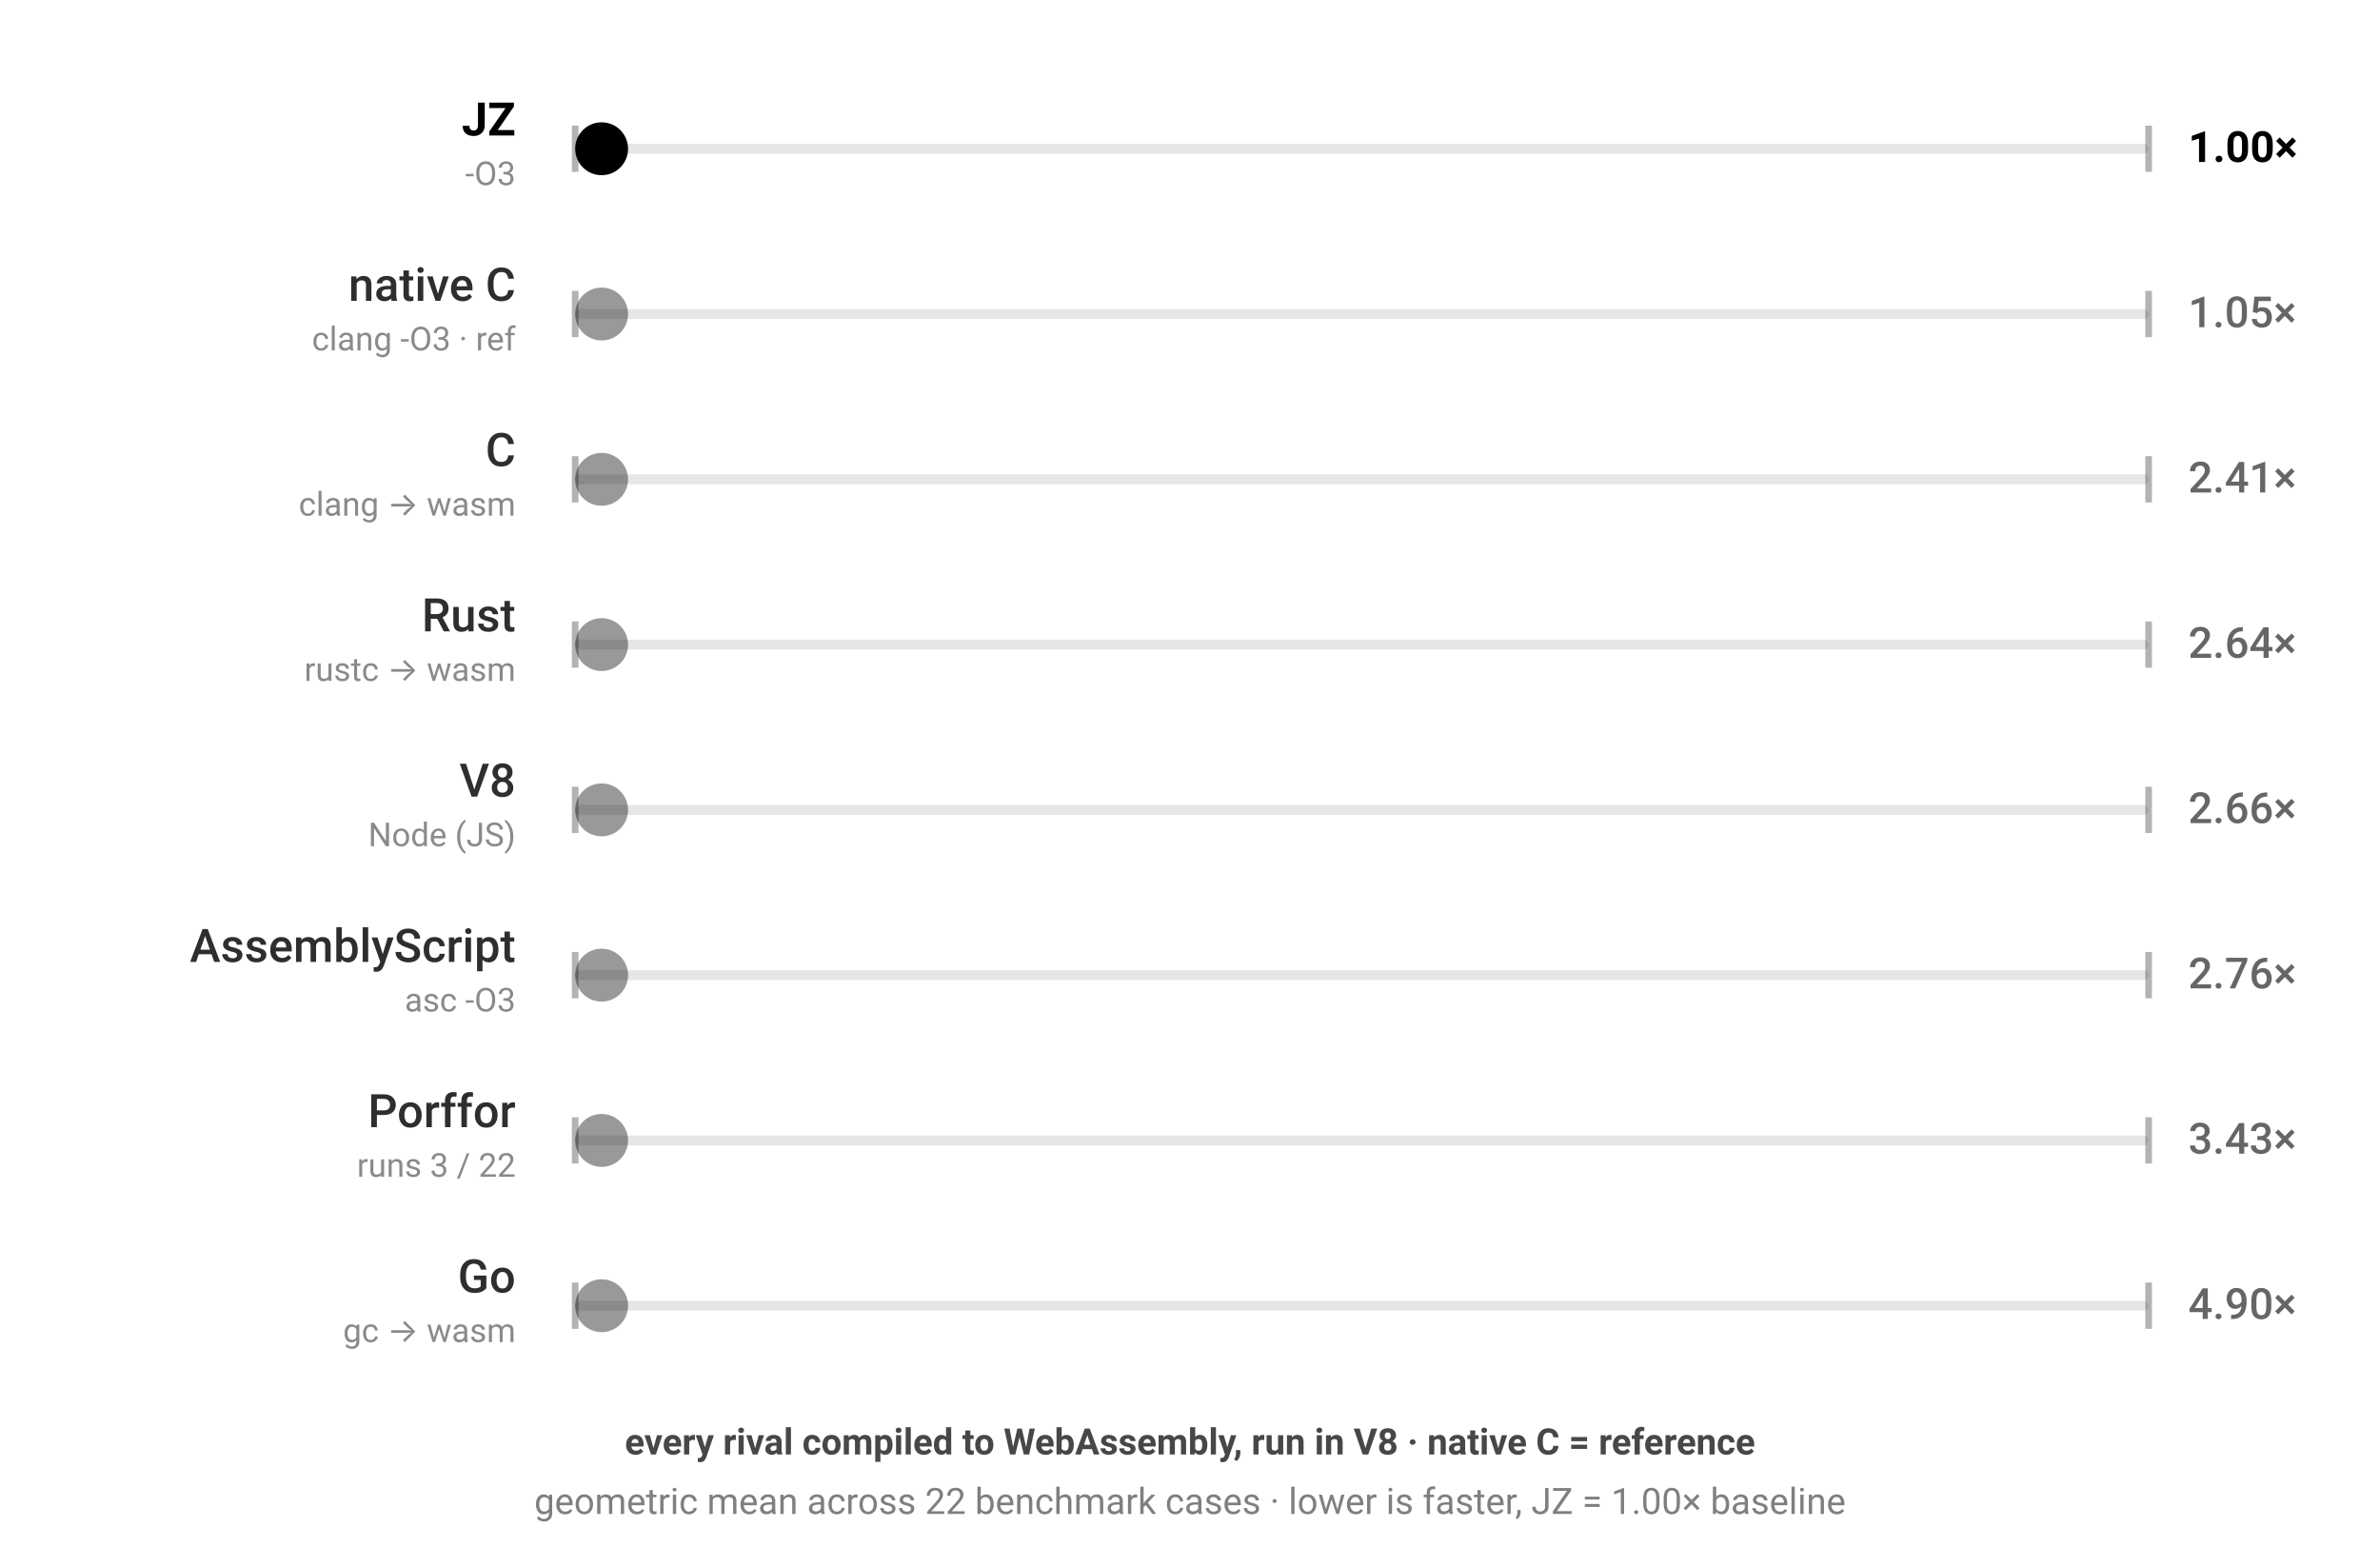
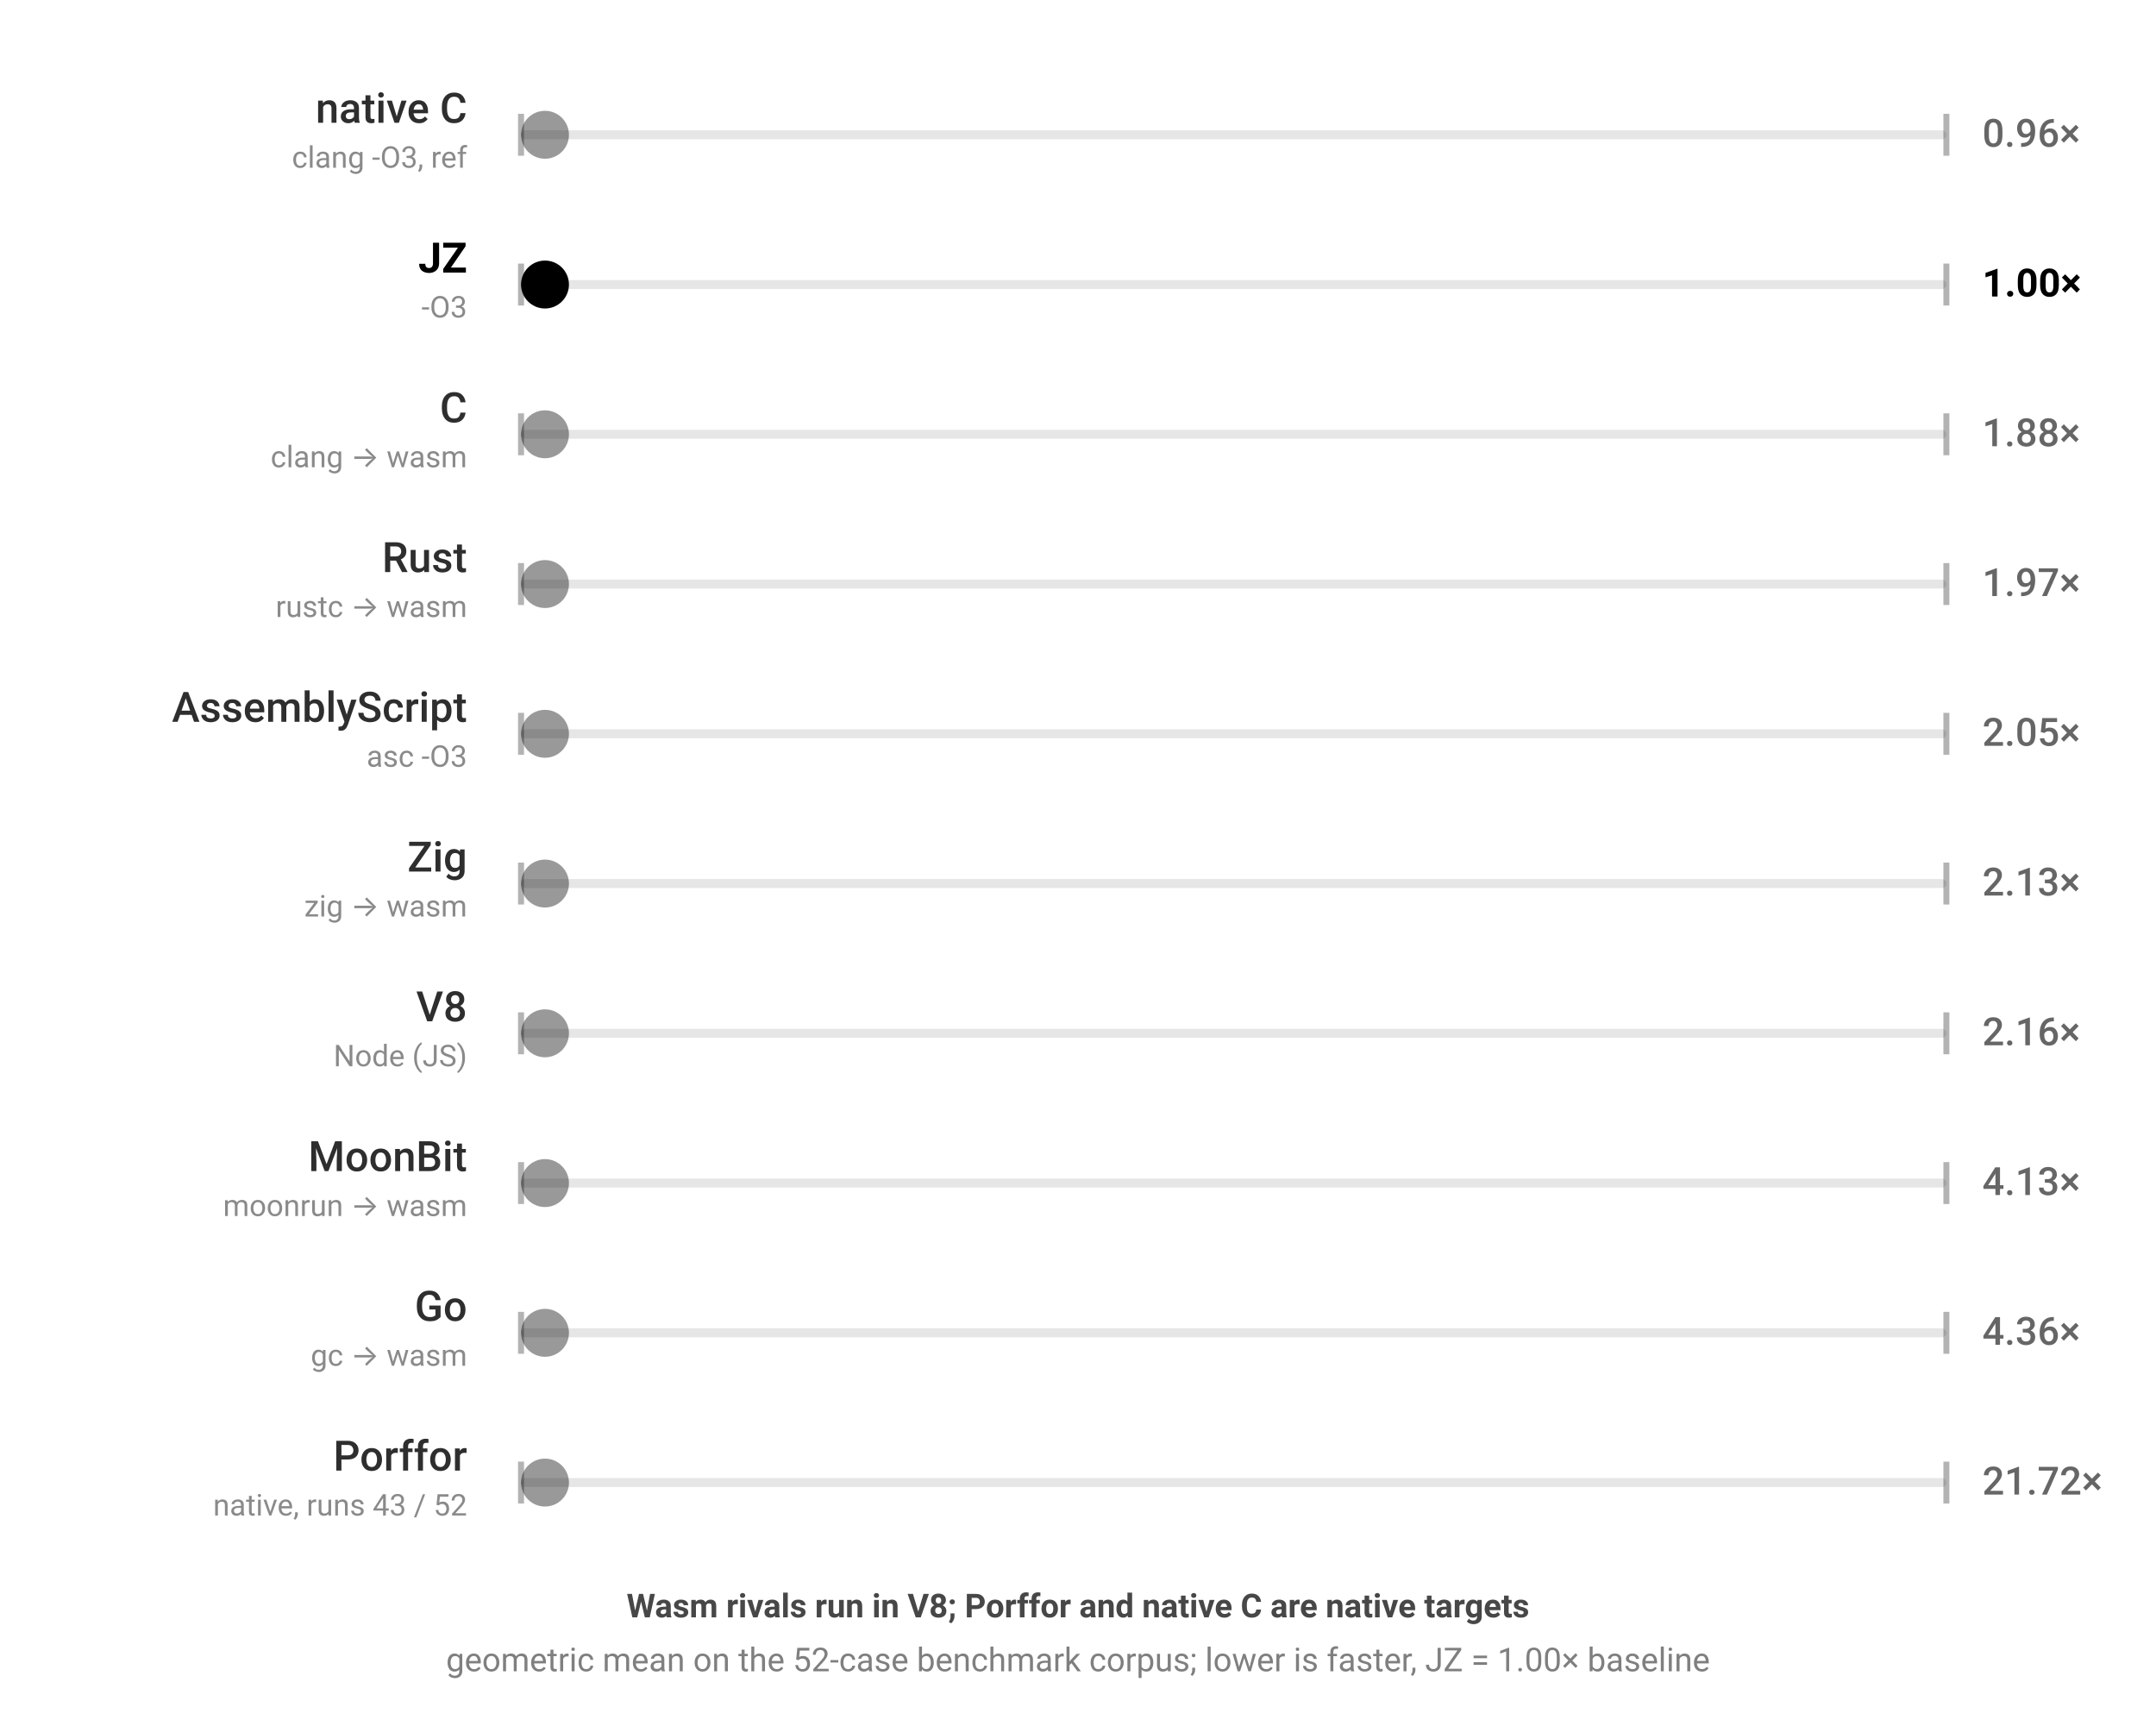
- <svg xmlns="http://www.w3.org/2000/svg" viewBox="0 0 720 474" width="720" height="474" style="color-scheme:light dark" role="img" aria-label="JZ benchmark — every rival compiled to WebAssembly, run in V8 · native C = reference; geometric mean across 22 benchmark cases · lower is faster, JZ = 1.00× baseline; each ball's speed is proportional to that engine's geometric-mean runtime across the corpus">
+ <svg xmlns="http://www.w3.org/2000/svg" viewBox="0 0 720 574" width="720" height="574" style="color-scheme:light dark" role="img" aria-label="JZ benchmark: Wasm rivals run in V8; Porffor and native C are native targets; geometric mean on the 52-case benchmark corpus; lower is faster, JZ = 1.00× baseline; each ball's speed is proportional to that engine's geometric-mean runtime across the corpus">
  <g font-family="-apple-system,BlinkMacSystemFont,'Segoe UI',Roboto,sans-serif">
    <rect x="174" y="43.5" width="476" height="3" rx="1.5" fill="currentColor" fill-opacity="0.1" />
    <line x1="174" y1="38" x2="174" y2="52" stroke="currentColor" stroke-opacity="0.3" stroke-width="2" />
    <line x1="650" y1="38" x2="650" y2="52" stroke="currentColor" stroke-opacity="0.3" stroke-width="2" />
-     <text x="156" y="41" text-anchor="end" font-size="14" font-weight="700" fill="currentColor" fill-opacity="1">JZ</text>
-     <text x="156" y="56" text-anchor="end" font-size="10" fill="currentColor" fill-opacity="0.46">-O3</text>
-     <text x="662" y="49" font-size="13" font-weight="700" fill="currentColor" fill-opacity="1">1.00×</text>
-     <circle cx="182.0" cy="45" r="8" fill="currentColor" fill-opacity="1">
-       <animate attributeName="cx" dur="1.6s" repeatCount="indefinite" calcMode="linear" keyTimes="0;0.5;1" values="182.0;642.0;182.0" begin="-0.00s" />
+     <text x="156" y="41" text-anchor="end" font-size="14" font-weight="500" fill="currentColor" fill-opacity="0.82">native C</text>
+     <text x="156" y="56" text-anchor="end" font-size="10" fill="currentColor" fill-opacity="0.46">clang -O3, ref</text>
+     <text x="662" y="49" font-size="13" font-weight="500" fill="currentColor" fill-opacity="0.6">0.96×</text>
+     <circle cx="182.0" cy="45" r="8" fill="currentColor" fill-opacity="0.4">
+       <animate attributeName="cx" dur="1.536s" repeatCount="indefinite" calcMode="linear" keyTimes="0;0.5;1" values="182.0;642.0;182.0" begin="-0.00s" />
    </circle>
  </g>
  <g font-family="-apple-system,BlinkMacSystemFont,'Segoe UI',Roboto,sans-serif">
    <rect x="174" y="93.5" width="476" height="3" rx="1.5" fill="currentColor" fill-opacity="0.1" />
    <line x1="174" y1="88" x2="174" y2="102" stroke="currentColor" stroke-opacity="0.3" stroke-width="2" />
    <line x1="650" y1="88" x2="650" y2="102" stroke="currentColor" stroke-opacity="0.3" stroke-width="2" />
-     <text x="156" y="91" text-anchor="end" font-size="14" font-weight="500" fill="currentColor" fill-opacity="0.82">native C</text>
-     <text x="156" y="106" text-anchor="end" font-size="10" fill="currentColor" fill-opacity="0.46">clang -O3 · ref</text>
-     <text x="662" y="99" font-size="13" font-weight="500" fill="currentColor" fill-opacity="0.6">1.05×</text>
-     <circle cx="182.0" cy="95" r="8" fill="currentColor" fill-opacity="0.4">
-       <animate attributeName="cx" dur="1.68s" repeatCount="indefinite" calcMode="linear" keyTimes="0;0.5;1" values="182.0;642.0;182.0" begin="-0.41s" />
+     <text x="156" y="91" text-anchor="end" font-size="14" font-weight="700" fill="currentColor" fill-opacity="1">JZ</text>
+     <text x="156" y="106" text-anchor="end" font-size="10" fill="currentColor" fill-opacity="0.46">-O3</text>
+     <text x="662" y="99" font-size="13" font-weight="700" fill="currentColor" fill-opacity="1">1.00×</text>
+     <circle cx="182.0" cy="95" r="8" fill="currentColor" fill-opacity="1">
+       <animate attributeName="cx" dur="1.6s" repeatCount="indefinite" calcMode="linear" keyTimes="0;0.5;1" values="182.0;642.0;182.0" begin="-0.41s" />
    </circle>
  </g>
  <g font-family="-apple-system,BlinkMacSystemFont,'Segoe UI',Roboto,sans-serif">
    <rect x="174" y="143.5" width="476" height="3" rx="1.5" fill="currentColor" fill-opacity="0.1" />
    <line x1="174" y1="138" x2="174" y2="152" stroke="currentColor" stroke-opacity="0.3" stroke-width="2" />
    <line x1="650" y1="138" x2="650" y2="152" stroke="currentColor" stroke-opacity="0.3" stroke-width="2" />
    <text x="156" y="141" text-anchor="end" font-size="14" font-weight="500" fill="currentColor" fill-opacity="0.82">C</text>
    <text x="156" y="156" text-anchor="end" font-size="10" fill="currentColor" fill-opacity="0.46">clang → wasm</text>
-     <text x="662" y="149" font-size="13" font-weight="500" fill="currentColor" fill-opacity="0.6">2.41×</text>
+     <text x="662" y="149" font-size="13" font-weight="500" fill="currentColor" fill-opacity="0.6">1.88×</text>
    <circle cx="182.0" cy="145" r="8" fill="currentColor" fill-opacity="0.4">
-       <animate attributeName="cx" dur="3.856s" repeatCount="indefinite" calcMode="linear" keyTimes="0;0.5;1" values="182.0;642.0;182.0" begin="-0.82s" />
+       <animate attributeName="cx" dur="3.008s" repeatCount="indefinite" calcMode="linear" keyTimes="0;0.5;1" values="182.0;642.0;182.0" begin="-0.82s" />
    </circle>
  </g>
  <g font-family="-apple-system,BlinkMacSystemFont,'Segoe UI',Roboto,sans-serif">
    <rect x="174" y="193.5" width="476" height="3" rx="1.5" fill="currentColor" fill-opacity="0.1" />
    <line x1="174" y1="188" x2="174" y2="202" stroke="currentColor" stroke-opacity="0.3" stroke-width="2" />
    <line x1="650" y1="188" x2="650" y2="202" stroke="currentColor" stroke-opacity="0.3" stroke-width="2" />
    <text x="156" y="191" text-anchor="end" font-size="14" font-weight="500" fill="currentColor" fill-opacity="0.82">Rust</text>
    <text x="156" y="206" text-anchor="end" font-size="10" fill="currentColor" fill-opacity="0.46">rustc → wasm</text>
-     <text x="662" y="199" font-size="13" font-weight="500" fill="currentColor" fill-opacity="0.6">2.64×</text>
+     <text x="662" y="199" font-size="13" font-weight="500" fill="currentColor" fill-opacity="0.6">1.97×</text>
    <circle cx="182.0" cy="195" r="8" fill="currentColor" fill-opacity="0.4">
-       <animate attributeName="cx" dur="4.224s" repeatCount="indefinite" calcMode="linear" keyTimes="0;0.5;1" values="182.0;642.0;182.0" begin="-1.23s" />
+       <animate attributeName="cx" dur="3.152s" repeatCount="indefinite" calcMode="linear" keyTimes="0;0.5;1" values="182.0;642.0;182.0" begin="-1.23s" />
    </circle>
  </g>
  <g font-family="-apple-system,BlinkMacSystemFont,'Segoe UI',Roboto,sans-serif">
    <rect x="174" y="243.5" width="476" height="3" rx="1.5" fill="currentColor" fill-opacity="0.1" />
    <line x1="174" y1="238" x2="174" y2="252" stroke="currentColor" stroke-opacity="0.3" stroke-width="2" />
    <line x1="650" y1="238" x2="650" y2="252" stroke="currentColor" stroke-opacity="0.3" stroke-width="2" />
-     <text x="156" y="241" text-anchor="end" font-size="14" font-weight="500" fill="currentColor" fill-opacity="0.82">V8</text>
-     <text x="156" y="256" text-anchor="end" font-size="10" fill="currentColor" fill-opacity="0.46">Node (JS)</text>
-     <text x="662" y="249" font-size="13" font-weight="500" fill="currentColor" fill-opacity="0.6">2.66×</text>
+     <text x="156" y="241" text-anchor="end" font-size="14" font-weight="500" fill="currentColor" fill-opacity="0.82">AssemblyScript</text>
+     <text x="156" y="256" text-anchor="end" font-size="10" fill="currentColor" fill-opacity="0.46">asc -O3</text>
+     <text x="662" y="249" font-size="13" font-weight="500" fill="currentColor" fill-opacity="0.6">2.05×</text>
    <circle cx="182.0" cy="245" r="8" fill="currentColor" fill-opacity="0.4">
-       <animate attributeName="cx" dur="4.256s" repeatCount="indefinite" calcMode="linear" keyTimes="0;0.5;1" values="182.0;642.0;182.0" begin="-1.64s" />
+       <animate attributeName="cx" dur="3.28s" repeatCount="indefinite" calcMode="linear" keyTimes="0;0.5;1" values="182.0;642.0;182.0" begin="-1.64s" />
    </circle>
  </g>
  <g font-family="-apple-system,BlinkMacSystemFont,'Segoe UI',Roboto,sans-serif">
    <rect x="174" y="293.5" width="476" height="3" rx="1.5" fill="currentColor" fill-opacity="0.1" />
    <line x1="174" y1="288" x2="174" y2="302" stroke="currentColor" stroke-opacity="0.3" stroke-width="2" />
    <line x1="650" y1="288" x2="650" y2="302" stroke="currentColor" stroke-opacity="0.3" stroke-width="2" />
-     <text x="156" y="291" text-anchor="end" font-size="14" font-weight="500" fill="currentColor" fill-opacity="0.82">AssemblyScript</text>
-     <text x="156" y="306" text-anchor="end" font-size="10" fill="currentColor" fill-opacity="0.46">asc -O3</text>
-     <text x="662" y="299" font-size="13" font-weight="500" fill="currentColor" fill-opacity="0.6">2.76×</text>
+     <text x="156" y="291" text-anchor="end" font-size="14" font-weight="500" fill="currentColor" fill-opacity="0.82">Zig</text>
+     <text x="156" y="306" text-anchor="end" font-size="10" fill="currentColor" fill-opacity="0.46">zig → wasm</text>
+     <text x="662" y="299" font-size="13" font-weight="500" fill="currentColor" fill-opacity="0.6">2.13×</text>
    <circle cx="182.0" cy="295" r="8" fill="currentColor" fill-opacity="0.4">
-       <animate attributeName="cx" dur="4.416s" repeatCount="indefinite" calcMode="linear" keyTimes="0;0.5;1" values="182.0;642.0;182.0" begin="-2.05s" />
+       <animate attributeName="cx" dur="3.408s" repeatCount="indefinite" calcMode="linear" keyTimes="0;0.5;1" values="182.0;642.0;182.0" begin="-2.05s" />
    </circle>
  </g>
  <g font-family="-apple-system,BlinkMacSystemFont,'Segoe UI',Roboto,sans-serif">
    <rect x="174" y="343.5" width="476" height="3" rx="1.5" fill="currentColor" fill-opacity="0.1" />
    <line x1="174" y1="338" x2="174" y2="352" stroke="currentColor" stroke-opacity="0.3" stroke-width="2" />
    <line x1="650" y1="338" x2="650" y2="352" stroke="currentColor" stroke-opacity="0.3" stroke-width="2" />
-     <text x="156" y="341" text-anchor="end" font-size="14" font-weight="500" fill="currentColor" fill-opacity="0.82">Porffor</text>
-     <text x="156" y="356" text-anchor="end" font-size="10" fill="currentColor" fill-opacity="0.46">runs 3 / 22</text>
-     <text x="662" y="349" font-size="13" font-weight="500" fill="currentColor" fill-opacity="0.6">3.43×</text>
+     <text x="156" y="341" text-anchor="end" font-size="14" font-weight="500" fill="currentColor" fill-opacity="0.82">V8</text>
+     <text x="156" y="356" text-anchor="end" font-size="10" fill="currentColor" fill-opacity="0.46">Node (JS)</text>
+     <text x="662" y="349" font-size="13" font-weight="500" fill="currentColor" fill-opacity="0.6">2.16×</text>
    <circle cx="182.0" cy="345" r="8" fill="currentColor" fill-opacity="0.4">
-       <animate attributeName="cx" dur="5.488s" repeatCount="indefinite" calcMode="linear" keyTimes="0;0.5;1" values="182.0;642.0;182.0" begin="-2.46s" />
+       <animate attributeName="cx" dur="3.456s" repeatCount="indefinite" calcMode="linear" keyTimes="0;0.5;1" values="182.0;642.0;182.0" begin="-2.46s" />
    </circle>
  </g>
  <g font-family="-apple-system,BlinkMacSystemFont,'Segoe UI',Roboto,sans-serif">
    <rect x="174" y="393.5" width="476" height="3" rx="1.5" fill="currentColor" fill-opacity="0.1" />
    <line x1="174" y1="388" x2="174" y2="402" stroke="currentColor" stroke-opacity="0.3" stroke-width="2" />
    <line x1="650" y1="388" x2="650" y2="402" stroke="currentColor" stroke-opacity="0.3" stroke-width="2" />
-     <text x="156" y="391" text-anchor="end" font-size="14" font-weight="500" fill="currentColor" fill-opacity="0.82">Go</text>
-     <text x="156" y="406" text-anchor="end" font-size="10" fill="currentColor" fill-opacity="0.46">gc → wasm</text>
-     <text x="662" y="399" font-size="13" font-weight="500" fill="currentColor" fill-opacity="0.6">4.90×</text>
+     <text x="156" y="391" text-anchor="end" font-size="14" font-weight="500" fill="currentColor" fill-opacity="0.82">MoonBit</text>
+     <text x="156" y="406" text-anchor="end" font-size="10" fill="currentColor" fill-opacity="0.46">moonrun → wasm</text>
+     <text x="662" y="399" font-size="13" font-weight="500" fill="currentColor" fill-opacity="0.6">4.13×</text>
    <circle cx="182.0" cy="395" r="8" fill="currentColor" fill-opacity="0.4">
-       <animate attributeName="cx" dur="7.84s" repeatCount="indefinite" calcMode="linear" keyTimes="0;0.5;1" values="182.0;642.0;182.0" begin="-2.87s" />
+       <animate attributeName="cx" dur="6.608s" repeatCount="indefinite" calcMode="linear" keyTimes="0;0.5;1" values="182.0;642.0;182.0" begin="-2.87s" />
    </circle>
  </g>
-   <text x="360" y="440" text-anchor="middle" font-family="-apple-system,BlinkMacSystemFont,'Segoe UI',Roboto,sans-serif" font-size="11" font-weight="600" fill="currentColor" fill-opacity="0.72">every rival compiled to WebAssembly, run in V8 · native C = reference</text>
-   <text x="360" y="458" text-anchor="middle" font-family="-apple-system,BlinkMacSystemFont,'Segoe UI',Roboto,sans-serif" font-size="11" fill="currentColor" fill-opacity="0.5">geometric mean across 22 benchmark cases · lower is faster, JZ = 1.00× baseline</text>
+   <g font-family="-apple-system,BlinkMacSystemFont,'Segoe UI',Roboto,sans-serif">
+     <rect x="174" y="443.5" width="476" height="3" rx="1.5" fill="currentColor" fill-opacity="0.1" />
+     <line x1="174" y1="438" x2="174" y2="452" stroke="currentColor" stroke-opacity="0.3" stroke-width="2" />
+     <line x1="650" y1="438" x2="650" y2="452" stroke="currentColor" stroke-opacity="0.3" stroke-width="2" />
+     <text x="156" y="441" text-anchor="end" font-size="14" font-weight="500" fill="currentColor" fill-opacity="0.82">Go</text>
+     <text x="156" y="456" text-anchor="end" font-size="10" fill="currentColor" fill-opacity="0.46">gc → wasm</text>
+     <text x="662" y="449" font-size="13" font-weight="500" fill="currentColor" fill-opacity="0.6">4.36×</text>
+     <circle cx="182.0" cy="445" r="8" fill="currentColor" fill-opacity="0.4">
+       <animate attributeName="cx" dur="6.976s" repeatCount="indefinite" calcMode="linear" keyTimes="0;0.5;1" values="182.0;642.0;182.0" begin="-3.28s" />
+     </circle>
+   </g>
+   <g font-family="-apple-system,BlinkMacSystemFont,'Segoe UI',Roboto,sans-serif">
+     <rect x="174" y="493.5" width="476" height="3" rx="1.5" fill="currentColor" fill-opacity="0.1" />
+     <line x1="174" y1="488" x2="174" y2="502" stroke="currentColor" stroke-opacity="0.3" stroke-width="2" />
+     <line x1="650" y1="488" x2="650" y2="502" stroke="currentColor" stroke-opacity="0.3" stroke-width="2" />
+     <text x="156" y="491" text-anchor="end" font-size="14" font-weight="500" fill="currentColor" fill-opacity="0.82">Porffor</text>
+     <text x="156" y="506" text-anchor="end" font-size="10" fill="currentColor" fill-opacity="0.46">native, runs 43 / 52</text>
+     <text x="662" y="499" font-size="13" font-weight="500" fill="currentColor" fill-opacity="0.6">21.72×</text>
+     <circle cx="182.0" cy="495" r="8" fill="currentColor" fill-opacity="0.4">
+       <animate attributeName="cx" dur="10s" repeatCount="indefinite" calcMode="linear" keyTimes="0;0.5;1" values="182.0;642.0;182.0" begin="-3.69s" />
+     </circle>
+   </g>
+   <text x="360" y="540" text-anchor="middle" font-family="-apple-system,BlinkMacSystemFont,'Segoe UI',Roboto,sans-serif" font-size="11" font-weight="600" fill="currentColor" fill-opacity="0.72">Wasm rivals run in V8; Porffor and native C are native targets</text>
+   <text x="360" y="558" text-anchor="middle" font-family="-apple-system,BlinkMacSystemFont,'Segoe UI',Roboto,sans-serif" font-size="11" fill="currentColor" fill-opacity="0.5">geometric mean on the 52-case benchmark corpus; lower is faster, JZ = 1.00× baseline</text>
</svg>
